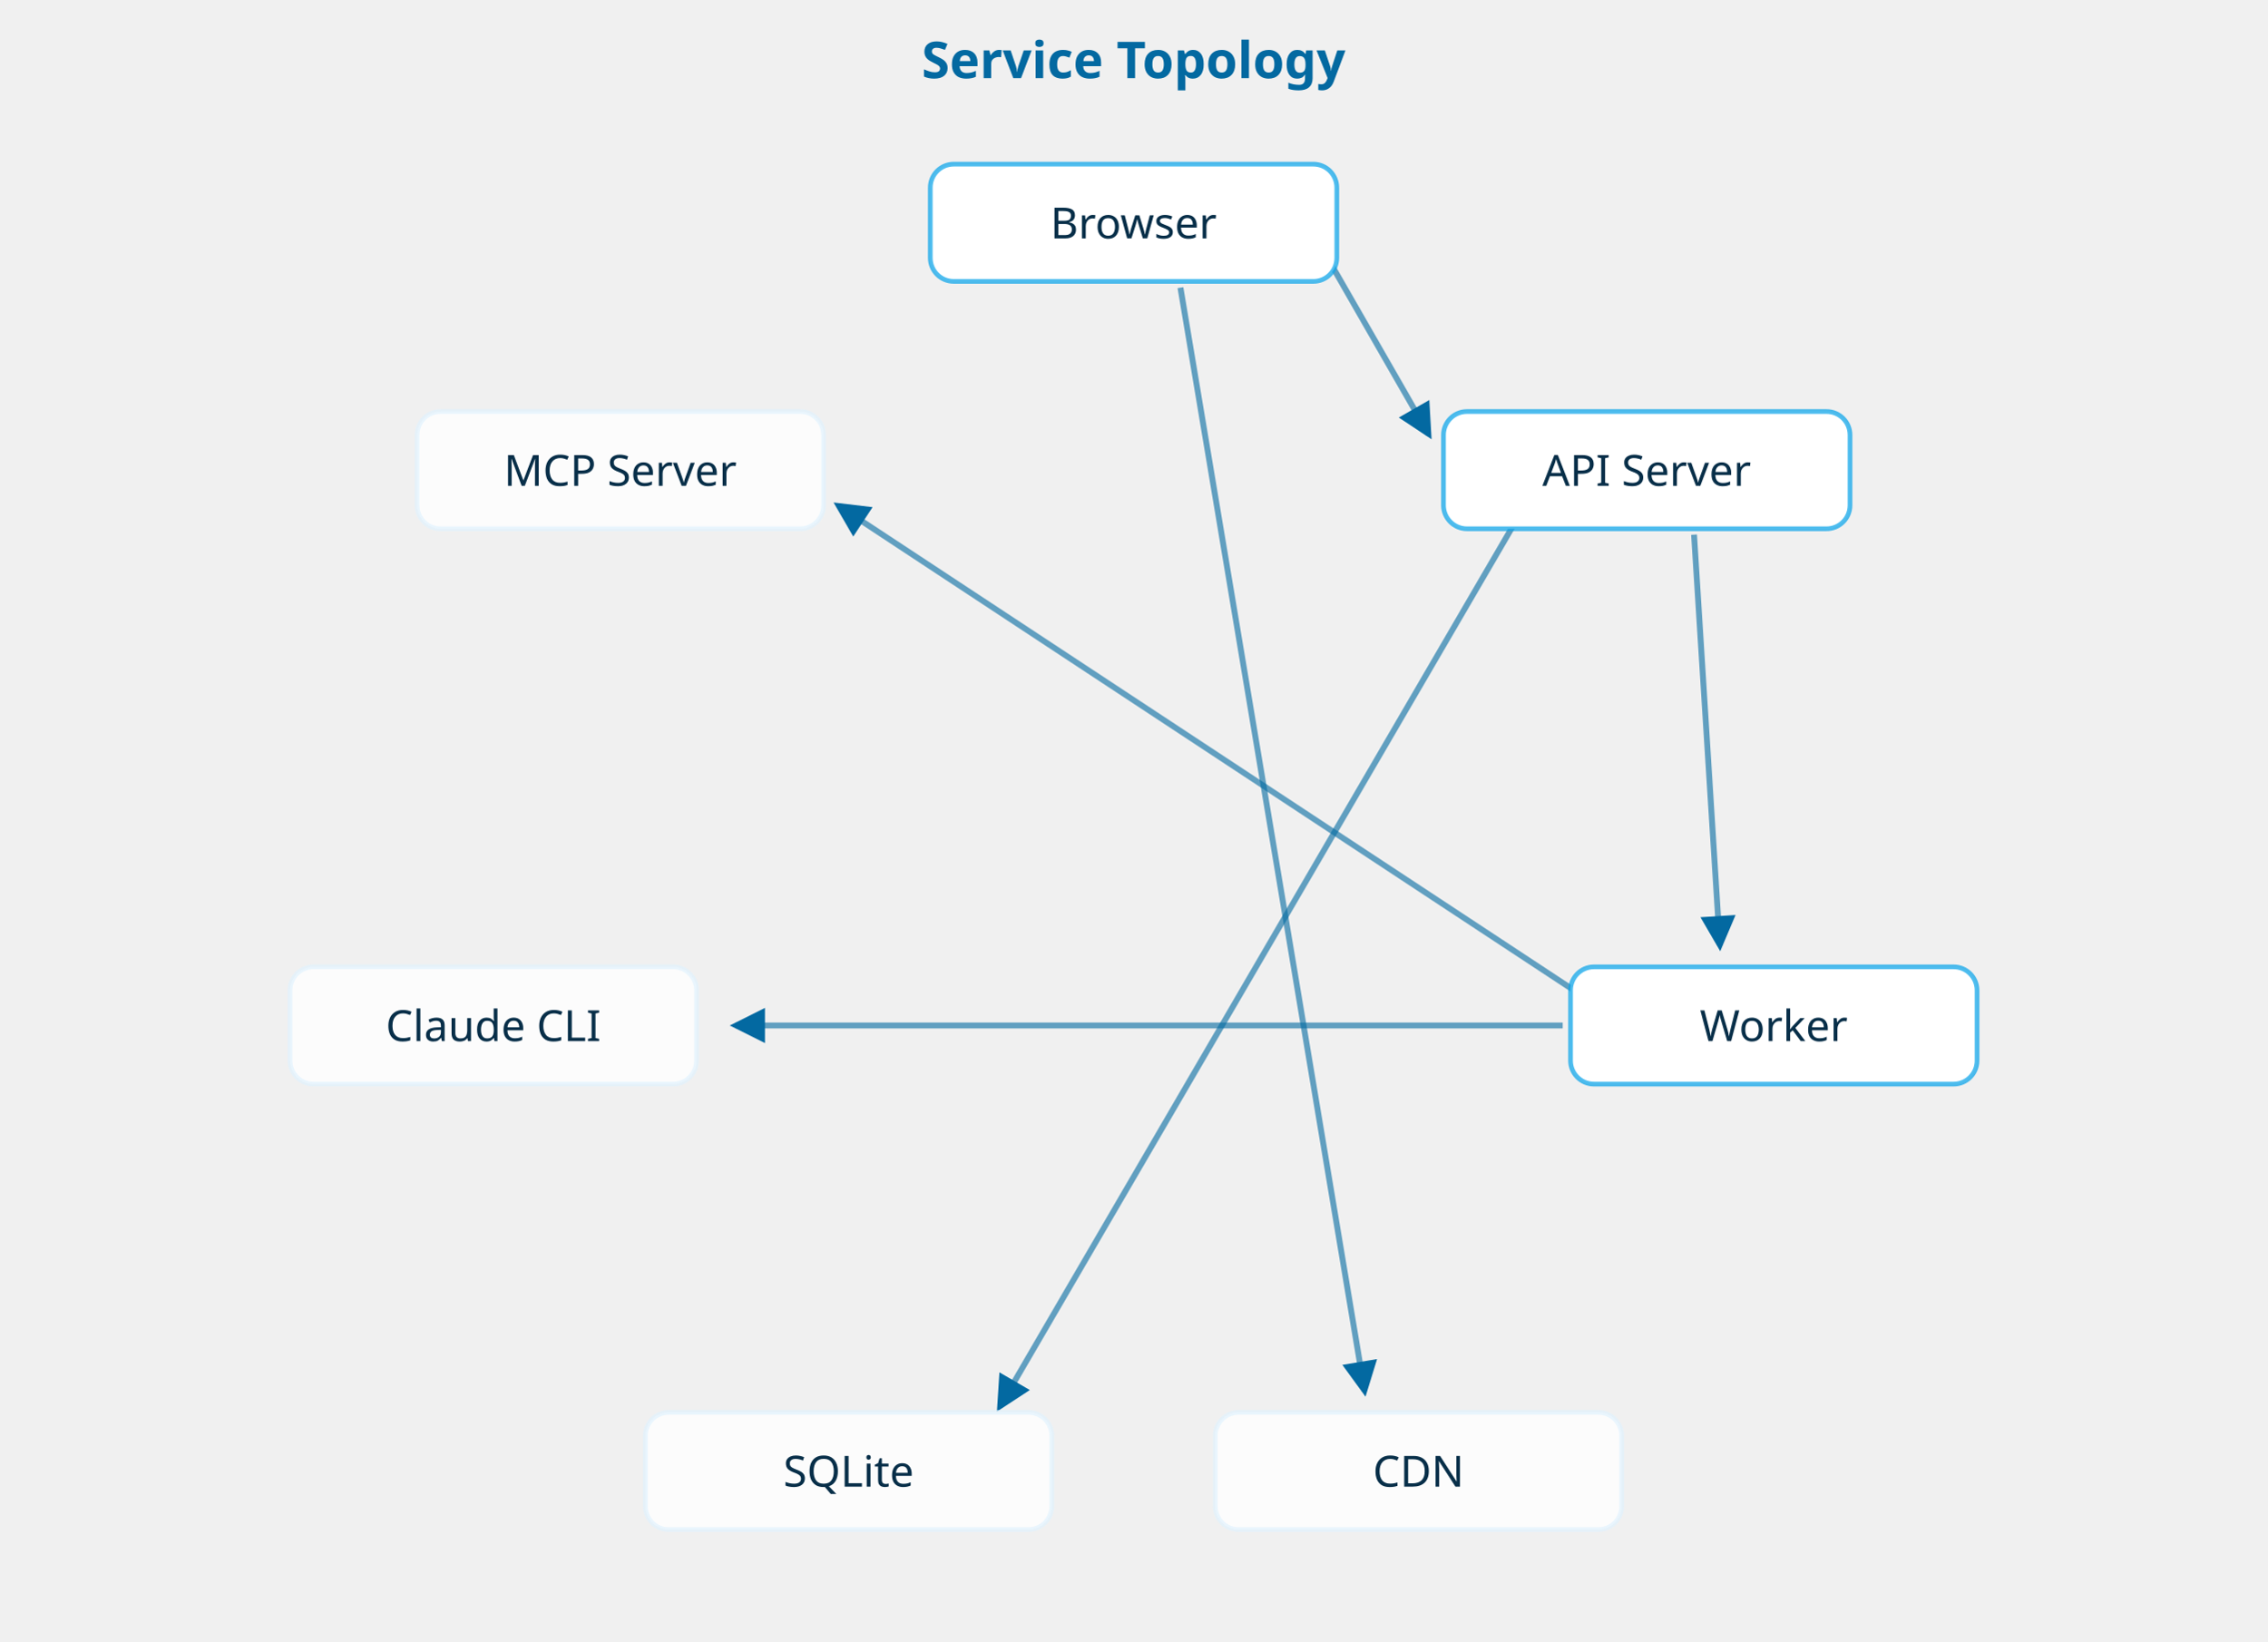
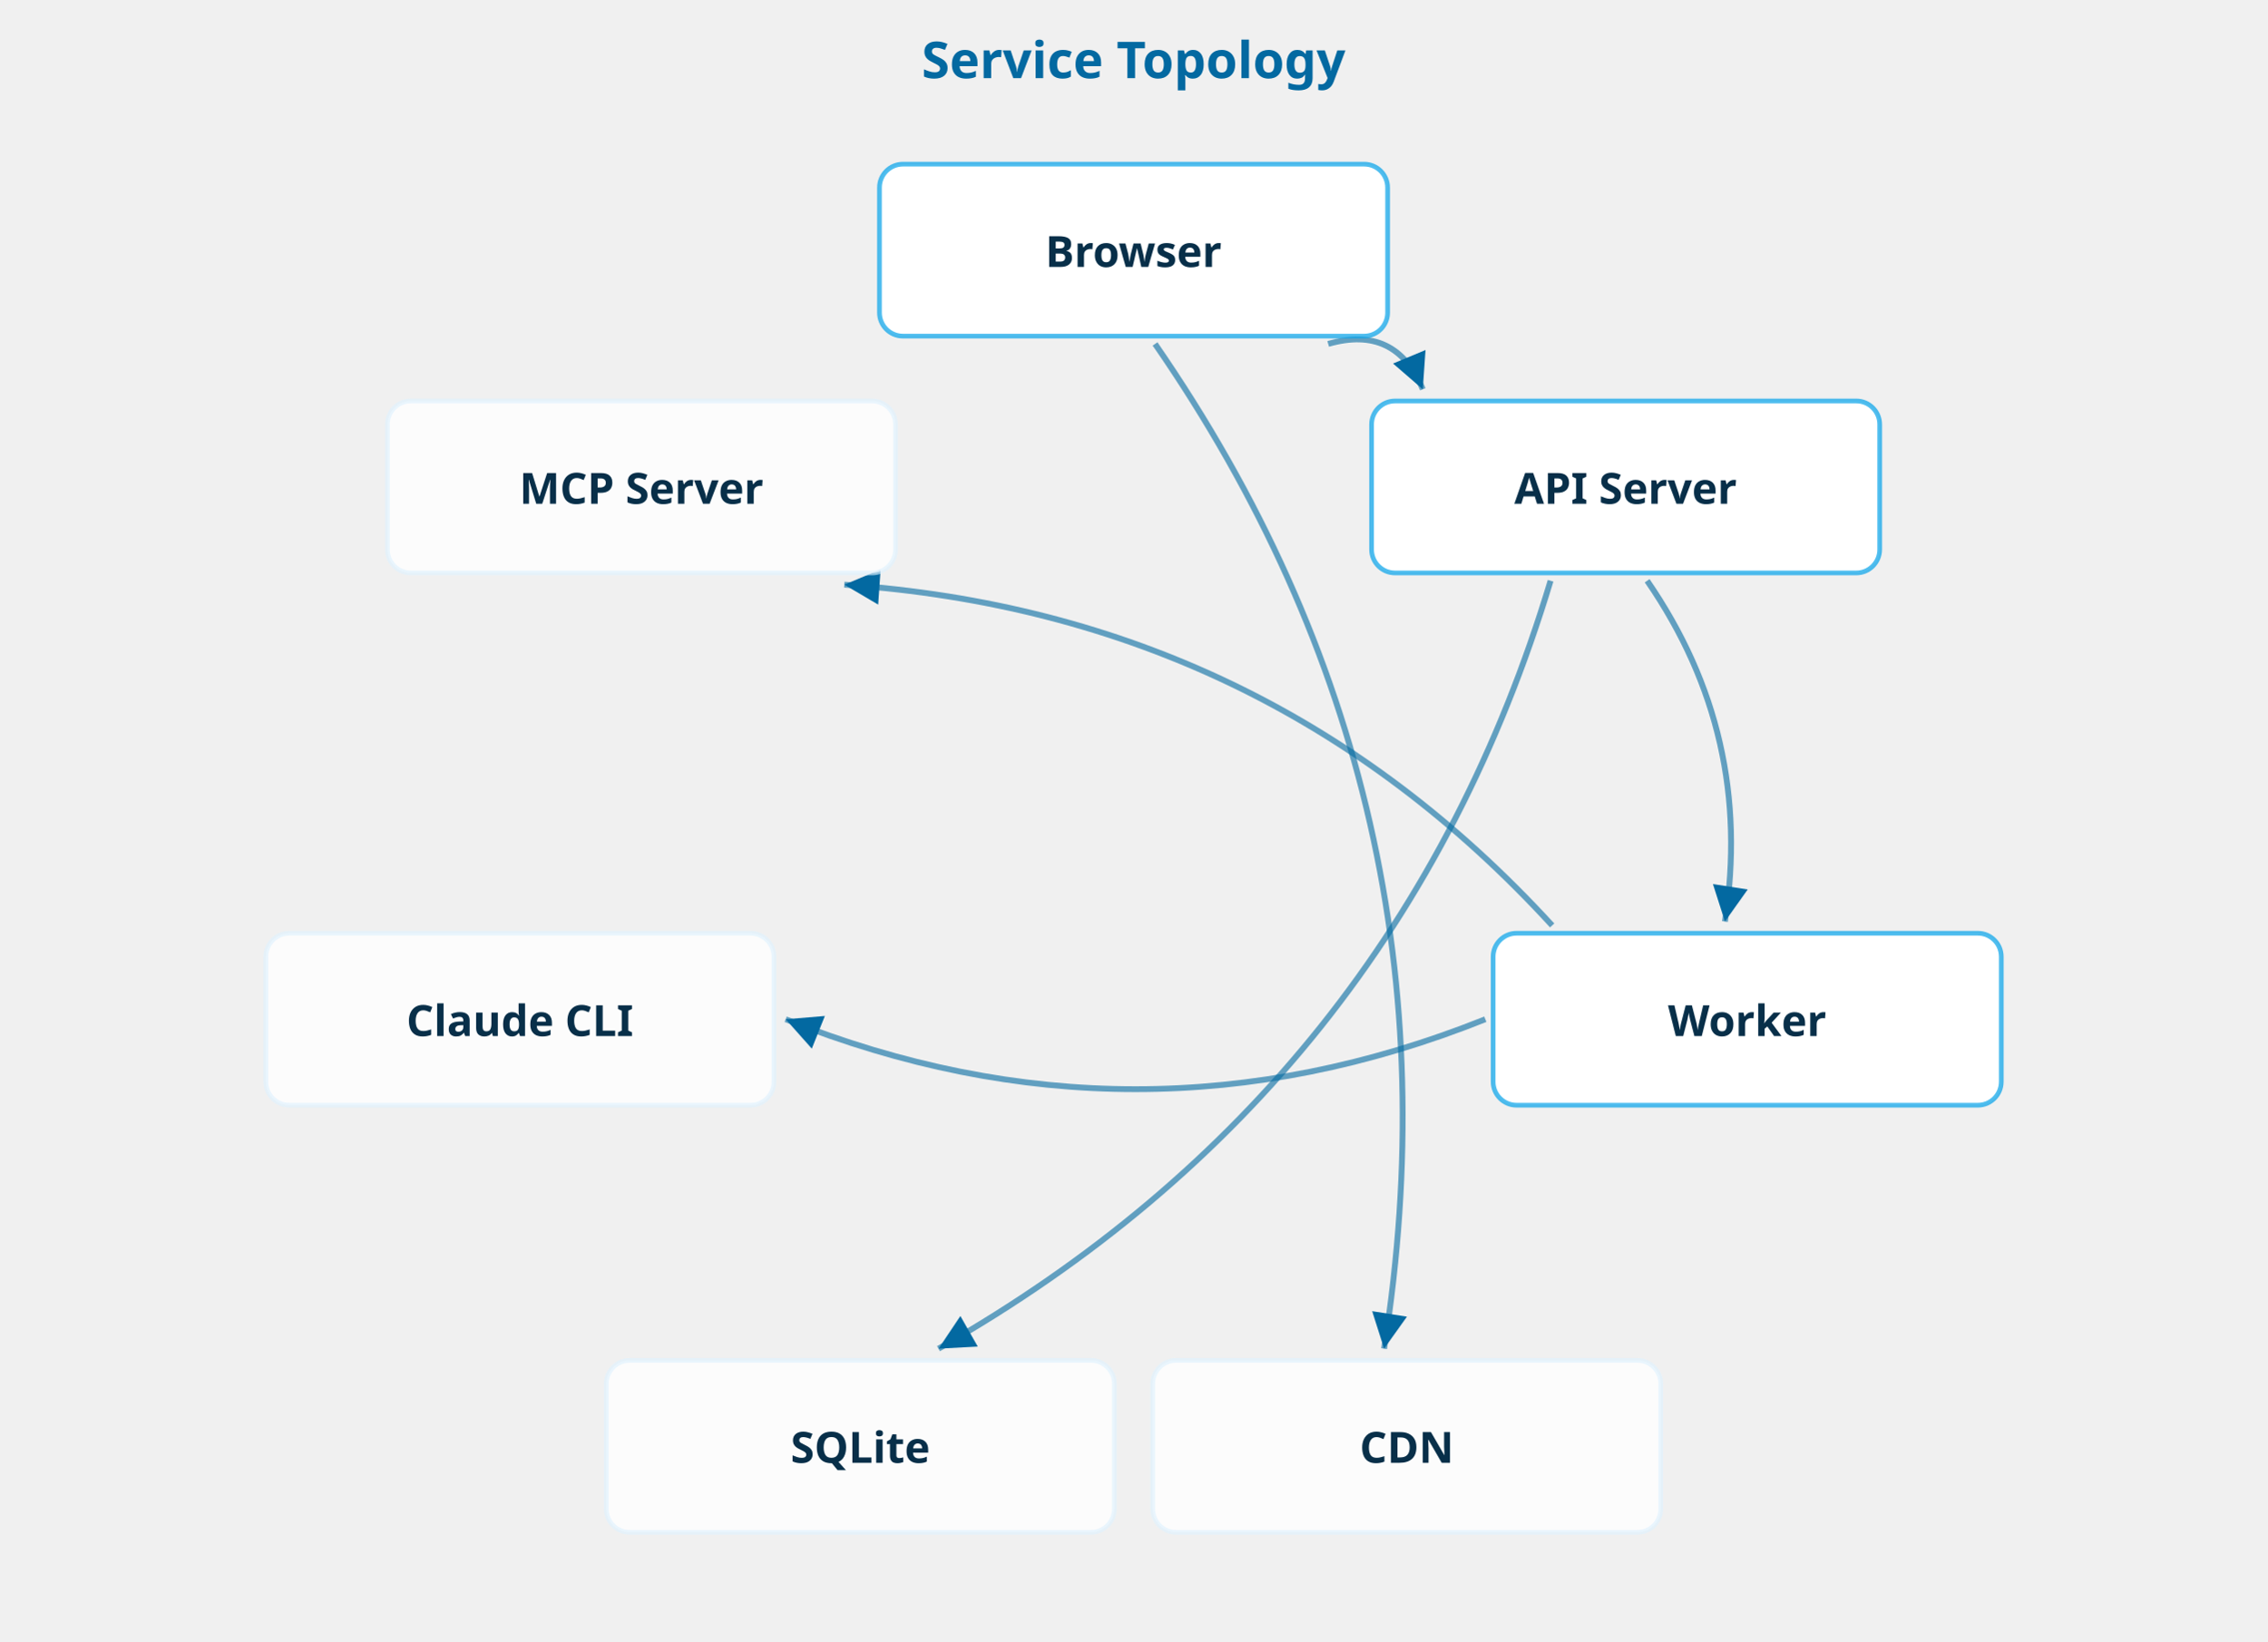
- <svg xmlns="http://www.w3.org/2000/svg" viewBox="0 0 580 420" style="width:100%;height:auto;background:#f0f9ff;border-radius:8px">
-   <text x="290" y="20" text-anchor="middle" font-size="13" fill="#0369a1" font-family="system-ui,sans-serif" font-weight="600">Service Topology</text>
+ <svg xmlns="http://www.w3.org/2000/svg" data-mdart-scope="mdart-sg8a9jc" viewBox="0 0 580 420" style="width:100%;height:auto;background:#f0f9ff;border-radius:8px">
+   <text x="290" y="20" text-anchor="middle" font-size="13" fill="#0369a1" font-family="'Noto Sans', 'Noto Sans CJK', Inter, -apple-system, BlinkMacSystemFont, 'Segoe UI', Roboto, 'Helvetica Neue', Arial, sans-serif" font-weight="600">Service Topology</text>
+   <style>@keyframes mdart-sg8a9jc-mdart-enter{from{opacity:0}to{opacity:1}}@keyframes mdart-sg8a9jc-mdart-bar-grow{from{transform:matrix(0,0,0,1,0,0)}to{transform:matrix(1,0,0,1,0,0)}}@keyframes mdart-sg8a9jc-mdart-stroke-grow{from{stroke-dashoffset:1}to{stroke-dashoffset:0}}@keyframes mdart-sg8a9jc-mdart-marker-pop{from{opacity:0}to{opacity:1}}@keyframes mdart-sg8a9jc-mdart-bright-loop{0%,100%{filter:brightness(1.4) saturate(1.25) drop-shadow(0 0 6px rgba(255,255,255,.4))}11.3%{filter:brightness(1) saturate(1)}96.5%{filter:brightness(1) saturate(1)}}[data-mdart-scope="mdart-sg8a9jc"] .mdart-n0{animation:mdart-sg8a9jc-mdart-enter 329ms ease-out 0ms 1 both}[data-mdart-scope="mdart-sg8a9jc"] .mdart-n0 rect:not(.mdart-no-glow),[data-mdart-scope="mdart-sg8a9jc"] .mdart-n0 circle:not(.mdart-no-glow),[data-mdart-scope="mdart-sg8a9jc"] .mdart-n0 polygon:not(.mdart-no-glow),[data-mdart-scope="mdart-sg8a9jc"] .mdart-n0 ellipse:not(.mdart-no-glow){animation:mdart-sg8a9jc-mdart-bright-loop 14400ms ease-in-out 3971ms infinite}[data-mdart-scope="mdart-sg8a9jc"] .mdart-n0 .mdart-glow-text{animation:mdart-sg8a9jc-mdart-bright-loop 14400ms ease-in-out 3971ms infinite}[data-mdart-scope="mdart-sg8a9jc"] .mdart-n0 .mdart-glow-stroke{animation:mdart-sg8a9jc-mdart-bright-loop 14400ms ease-in-out 3971ms infinite}[data-mdart-scope="mdart-sg8a9jc"] .mdart-n0 .mdart-bar-grow{transform-box:fill-box;transform-origin:left center;animation:mdart-sg8a9jc-mdart-bar-grow 900ms ease-out 247ms 1 both}[data-mdart-scope="mdart-sg8a9jc"] .mdart-n0 .mdart-stroke-grow{stroke-dasharray:1;stroke-dashoffset:1;animation:mdart-sg8a9jc-mdart-stroke-grow 900ms ease-out 247ms 1 both}[data-mdart-scope="mdart-sg8a9jc"] .mdart-n0 .mdart-marker-pop{opacity:0;animation:mdart-sg8a9jc-mdart-marker-pop 180ms ease-out 1147ms 1 both}[data-mdart-scope="mdart-sg8a9jc"] .mdart-arr-n0{animation:mdart-sg8a9jc-mdart-enter 329ms ease-out 0ms 1 both}[data-mdart-scope="mdart-sg8a9jc"] .mdart-n1{animation:mdart-sg8a9jc-mdart-enter 329ms ease-out 457ms 1 both}[data-mdart-scope="mdart-sg8a9jc"] .mdart-n1 rect:not(.mdart-no-glow),[data-mdart-scope="mdart-sg8a9jc"] .mdart-n1 circle:not(.mdart-no-glow),[data-mdart-scope="mdart-sg8a9jc"] .mdart-n1 polygon:not(.mdart-no-glow),[data-mdart-scope="mdart-sg8a9jc"] .mdart-n1 ellipse:not(.mdart-no-glow){animation:mdart-sg8a9jc-mdart-bright-loop 14400ms ease-in-out 5771ms infinite}[data-mdart-scope="mdart-sg8a9jc"] .mdart-n1 .mdart-glow-text{animation:mdart-sg8a9jc-mdart-bright-loop 14400ms ease-in-out 5771ms infinite}[data-mdart-scope="mdart-sg8a9jc"] .mdart-n1 .mdart-glow-stroke{animation:mdart-sg8a9jc-mdart-bright-loop 14400ms ease-in-out 5771ms infinite}[data-mdart-scope="mdart-sg8a9jc"] .mdart-n1 .mdart-bar-grow{transform-box:fill-box;transform-origin:left center;animation:mdart-sg8a9jc-mdart-bar-grow 900ms ease-out 704ms 1 both}[data-mdart-scope="mdart-sg8a9jc"] .mdart-n1 .mdart-stroke-grow{stroke-dasharray:1;stroke-dashoffset:1;animation:mdart-sg8a9jc-mdart-stroke-grow 900ms ease-out 704ms 1 both}[data-mdart-scope="mdart-sg8a9jc"] .mdart-n1 .mdart-marker-pop{opacity:0;animation:mdart-sg8a9jc-mdart-marker-pop 180ms ease-out 1604ms 1 both}[data-mdart-scope="mdart-sg8a9jc"] .mdart-arr-n1{animation:mdart-sg8a9jc-mdart-enter 329ms ease-out 457ms 1 both}[data-mdart-scope="mdart-sg8a9jc"] .mdart-n2{animation:mdart-sg8a9jc-mdart-enter 329ms ease-out 914ms 1 both}[data-mdart-scope="mdart-sg8a9jc"] .mdart-n2 rect:not(.mdart-no-glow),[data-mdart-scope="mdart-sg8a9jc"] .mdart-n2 circle:not(.mdart-no-glow),[data-mdart-scope="mdart-sg8a9jc"] .mdart-n2 polygon:not(.mdart-no-glow),[data-mdart-scope="mdart-sg8a9jc"] .mdart-n2 ellipse:not(.mdart-no-glow){animation:mdart-sg8a9jc-mdart-bright-loop 14400ms ease-in-out 7571ms infinite}[data-mdart-scope="mdart-sg8a9jc"] .mdart-n2 .mdart-glow-text{animation:mdart-sg8a9jc-mdart-bright-loop 14400ms ease-in-out 7571ms infinite}[data-mdart-scope="mdart-sg8a9jc"] .mdart-n2 .mdart-glow-stroke{animation:mdart-sg8a9jc-mdart-bright-loop 14400ms ease-in-out 7571ms infinite}[data-mdart-scope="mdart-sg8a9jc"] .mdart-n2 .mdart-bar-grow{transform-box:fill-box;transform-origin:left center;animation:mdart-sg8a9jc-mdart-bar-grow 900ms ease-out 1161ms 1 both}[data-mdart-scope="mdart-sg8a9jc"] .mdart-n2 .mdart-stroke-grow{stroke-dasharray:1;stroke-dashoffset:1;animation:mdart-sg8a9jc-mdart-stroke-grow 900ms ease-out 1161ms 1 both}[data-mdart-scope="mdart-sg8a9jc"] .mdart-n2 .mdart-marker-pop{opacity:0;animation:mdart-sg8a9jc-mdart-marker-pop 180ms ease-out 2061ms 1 both}[data-mdart-scope="mdart-sg8a9jc"] .mdart-arr-n2{animation:mdart-sg8a9jc-mdart-enter 329ms ease-out 914ms 1 both}[data-mdart-scope="mdart-sg8a9jc"] .mdart-n3{animation:mdart-sg8a9jc-mdart-enter 329ms ease-out 1371ms 1 both}[data-mdart-scope="mdart-sg8a9jc"] .mdart-n3 rect:not(.mdart-no-glow),[data-mdart-scope="mdart-sg8a9jc"] .mdart-n3 circle:not(.mdart-no-glow),[data-mdart-scope="mdart-sg8a9jc"] .mdart-n3 polygon:not(.mdart-no-glow),[data-mdart-scope="mdart-sg8a9jc"] .mdart-n3 ellipse:not(.mdart-no-glow){animation:mdart-sg8a9jc-mdart-bright-loop 14400ms ease-in-out 9371ms infinite}[data-mdart-scope="mdart-sg8a9jc"] .mdart-n3 .mdart-glow-text{animation:mdart-sg8a9jc-mdart-bright-loop 14400ms ease-in-out 9371ms infinite}[data-mdart-scope="mdart-sg8a9jc"] .mdart-n3 .mdart-glow-stroke{animation:mdart-sg8a9jc-mdart-bright-loop 14400ms ease-in-out 9371ms infinite}[data-mdart-scope="mdart-sg8a9jc"] .mdart-n3 .mdart-bar-grow{transform-box:fill-box;transform-origin:left center;animation:mdart-sg8a9jc-mdart-bar-grow 900ms ease-out 1618ms 1 both}[data-mdart-scope="mdart-sg8a9jc"] .mdart-n3 .mdart-stroke-grow{stroke-dasharray:1;stroke-dashoffset:1;animation:mdart-sg8a9jc-mdart-stroke-grow 900ms ease-out 1618ms 1 both}[data-mdart-scope="mdart-sg8a9jc"] .mdart-n3 .mdart-marker-pop{opacity:0;animation:mdart-sg8a9jc-mdart-marker-pop 180ms ease-out 2518ms 1 both}[data-mdart-scope="mdart-sg8a9jc"] .mdart-arr-n3{animation:mdart-sg8a9jc-mdart-enter 329ms ease-out 1371ms 1 both}[data-mdart-scope="mdart-sg8a9jc"] .mdart-n4{animation:mdart-sg8a9jc-mdart-enter 329ms ease-out 1828ms 1 both}[data-mdart-scope="mdart-sg8a9jc"] .mdart-n4 rect:not(.mdart-no-glow),[data-mdart-scope="mdart-sg8a9jc"] .mdart-n4 circle:not(.mdart-no-glow),[data-mdart-scope="mdart-sg8a9jc"] .mdart-n4 polygon:not(.mdart-no-glow),[data-mdart-scope="mdart-sg8a9jc"] .mdart-n4 ellipse:not(.mdart-no-glow){animation:mdart-sg8a9jc-mdart-bright-loop 14400ms ease-in-out 11171ms infinite}[data-mdart-scope="mdart-sg8a9jc"] .mdart-n4 .mdart-glow-text{animation:mdart-sg8a9jc-mdart-bright-loop 14400ms ease-in-out 11171ms infinite}[data-mdart-scope="mdart-sg8a9jc"] .mdart-n4 .mdart-glow-stroke{animation:mdart-sg8a9jc-mdart-bright-loop 14400ms ease-in-out 11171ms infinite}[data-mdart-scope="mdart-sg8a9jc"] .mdart-n4 .mdart-bar-grow{transform-box:fill-box;transform-origin:left center;animation:mdart-sg8a9jc-mdart-bar-grow 900ms ease-out 2075ms 1 both}[data-mdart-scope="mdart-sg8a9jc"] .mdart-n4 .mdart-stroke-grow{stroke-dasharray:1;stroke-dashoffset:1;animation:mdart-sg8a9jc-mdart-stroke-grow 900ms ease-out 2075ms 1 both}[data-mdart-scope="mdart-sg8a9jc"] .mdart-n4 .mdart-marker-pop{opacity:0;animation:mdart-sg8a9jc-mdart-marker-pop 180ms ease-out 2975ms 1 both}[data-mdart-scope="mdart-sg8a9jc"] .mdart-arr-n4{animation:mdart-sg8a9jc-mdart-enter 329ms ease-out 1828ms 1 both}[data-mdart-scope="mdart-sg8a9jc"] .mdart-n5{animation:mdart-sg8a9jc-mdart-enter 329ms ease-out 2285ms 1 both}[data-mdart-scope="mdart-sg8a9jc"] .mdart-n5 rect:not(.mdart-no-glow),[data-mdart-scope="mdart-sg8a9jc"] .mdart-n5 circle:not(.mdart-no-glow),[data-mdart-scope="mdart-sg8a9jc"] .mdart-n5 polygon:not(.mdart-no-glow),[data-mdart-scope="mdart-sg8a9jc"] .mdart-n5 ellipse:not(.mdart-no-glow){animation:mdart-sg8a9jc-mdart-bright-loop 14400ms ease-in-out 12971ms infinite}[data-mdart-scope="mdart-sg8a9jc"] .mdart-n5 .mdart-glow-text{animation:mdart-sg8a9jc-mdart-bright-loop 14400ms ease-in-out 12971ms infinite}[data-mdart-scope="mdart-sg8a9jc"] .mdart-n5 .mdart-glow-stroke{animation:mdart-sg8a9jc-mdart-bright-loop 14400ms ease-in-out 12971ms infinite}[data-mdart-scope="mdart-sg8a9jc"] .mdart-n5 .mdart-bar-grow{transform-box:fill-box;transform-origin:left center;animation:mdart-sg8a9jc-mdart-bar-grow 900ms ease-out 2532ms 1 both}[data-mdart-scope="mdart-sg8a9jc"] .mdart-n5 .mdart-stroke-grow{stroke-dasharray:1;stroke-dashoffset:1;animation:mdart-sg8a9jc-mdart-stroke-grow 900ms ease-out 2532ms 1 both}[data-mdart-scope="mdart-sg8a9jc"] .mdart-n5 .mdart-marker-pop{opacity:0;animation:mdart-sg8a9jc-mdart-marker-pop 180ms ease-out 3432ms 1 both}[data-mdart-scope="mdart-sg8a9jc"] .mdart-arr-n5{animation:mdart-sg8a9jc-mdart-enter 329ms ease-out 2285ms 1 both}[data-mdart-scope="mdart-sg8a9jc"] .mdart-n6{animation:mdart-sg8a9jc-mdart-enter 329ms ease-out 2742ms 1 both}[data-mdart-scope="mdart-sg8a9jc"] .mdart-n6 rect:not(.mdart-no-glow),[data-mdart-scope="mdart-sg8a9jc"] .mdart-n6 circle:not(.mdart-no-glow),[data-mdart-scope="mdart-sg8a9jc"] .mdart-n6 polygon:not(.mdart-no-glow),[data-mdart-scope="mdart-sg8a9jc"] .mdart-n6 ellipse:not(.mdart-no-glow){animation:mdart-sg8a9jc-mdart-bright-loop 14400ms ease-in-out 14771ms infinite}[data-mdart-scope="mdart-sg8a9jc"] .mdart-n6 .mdart-glow-text{animation:mdart-sg8a9jc-mdart-bright-loop 14400ms ease-in-out 14771ms infinite}[data-mdart-scope="mdart-sg8a9jc"] .mdart-n6 .mdart-glow-stroke{animation:mdart-sg8a9jc-mdart-bright-loop 14400ms ease-in-out 14771ms infinite}[data-mdart-scope="mdart-sg8a9jc"] .mdart-n6 .mdart-bar-grow{transform-box:fill-box;transform-origin:left center;animation:mdart-sg8a9jc-mdart-bar-grow 900ms ease-out 2989ms 1 both}[data-mdart-scope="mdart-sg8a9jc"] .mdart-n6 .mdart-stroke-grow{stroke-dasharray:1;stroke-dashoffset:1;animation:mdart-sg8a9jc-mdart-stroke-grow 900ms ease-out 2989ms 1 both}[data-mdart-scope="mdart-sg8a9jc"] .mdart-n6 .mdart-marker-pop{opacity:0;animation:mdart-sg8a9jc-mdart-marker-pop 180ms ease-out 3889ms 1 both}[data-mdart-scope="mdart-sg8a9jc"] .mdart-arr-n6{animation:mdart-sg8a9jc-mdart-enter 329ms ease-out 2742ms 1 both}</style>
  <defs>
-     <marker id="net-arr" markerWidth="6" markerHeight="6" refX="5" refY="3" orient="auto">
+     <marker id="net-arr" markerWidth="6" markerHeight="6" refX="6" refY="3" orient="auto">
      <path d="M0,0 L6,3 L0,6 Z" fill="#0369a1" />
    </marker>
  </defs>
-   <line x1="338.7" y1="64.4" x2="365.5" y2="111.1" stroke="#0369a199" stroke-width="1.5" marker-end="url(#net-arr)" />
-   <line x1="302.0" y1="73.6" x2="349.1" y2="355.9" stroke="#0369a199" stroke-width="1.5" marker-end="url(#net-arr)" />
-   <line x1="433.4" y1="136.8" x2="440.0" y2="241.9" stroke="#0369a199" stroke-width="1.5" marker-end="url(#net-arr)" />
-   <line x1="387.7" y1="133.5" x2="255.8" y2="359.9" stroke="#0369a199" stroke-width="1.5" marker-end="url(#net-arr)" />
-   <line x1="399.8" y1="262.4" x2="188.2" y2="262.4" stroke="#0369a199" stroke-width="1.5" marker-end="url(#net-arr)" />
-   <line x1="405.1" y1="255.0" x2="214.5" y2="129.4" stroke="#0369a199" stroke-width="1.5" marker-end="url(#net-arr)" />
-   <rect x="238.0" y="42.0" width="104" height="30" rx="6" fill="#ffffff" stroke="#0ea5e9bb" stroke-width="1.2" />
-   <text x="290.0" y="61.0" text-anchor="middle" font-size="11" fill="#082f49" font-family="system-ui,sans-serif">Browser</text>
-   <rect x="369.3" y="105.3" width="104" height="30" rx="6" fill="#ffffff" stroke="#0ea5e9bb" stroke-width="1.2" />
-   <text x="421.3" y="124.3" text-anchor="middle" font-size="11" fill="#082f49" font-family="system-ui,sans-serif">API Server</text>
-   <rect x="401.8" y="247.4" width="104" height="30" rx="6" fill="#ffffff" stroke="#0ea5e9bb" stroke-width="1.2" />
-   <text x="453.8" y="266.4" text-anchor="middle" font-size="11" fill="#082f49" font-family="system-ui,sans-serif">Worker</text>
-   <rect x="310.9" y="361.4" width="104" height="30" rx="6" fill="#ffffffcc" stroke="#e0f2feaa" stroke-width="1.2" />
-   <text x="362.9" y="380.4" text-anchor="middle" font-size="11" fill="#082f49" font-family="system-ui,sans-serif">CDN</text>
-   <rect x="165.1" y="361.4" width="104" height="30" rx="6" fill="#ffffffcc" stroke="#e0f2feaa" stroke-width="1.2" />
-   <text x="217.1" y="380.4" text-anchor="middle" font-size="11" fill="#082f49" font-family="system-ui,sans-serif">SQLite</text>
-   <rect x="74.2" y="247.4" width="104" height="30" rx="6" fill="#ffffffcc" stroke="#e0f2feaa" stroke-width="1.2" />
-   <text x="126.2" y="266.4" text-anchor="middle" font-size="11" fill="#082f49" font-family="system-ui,sans-serif">Claude CLI</text>
-   <rect x="106.7" y="105.3" width="104" height="30" rx="6" fill="#ffffffcc" stroke="#e0f2feaa" stroke-width="1.2" />
-   <text x="158.7" y="124.3" text-anchor="middle" font-size="11" fill="#082f49" font-family="system-ui,sans-serif">MCP Server</text>
+   <g class="mdart-n1">
+     <path d="M339.8,88.0 Q357.1,83.0 364.0,99.6" fill="none" stroke="#0369a199" stroke-width="1.5" marker-end="url(#net-arr)" />
+   </g>
+   <g class="mdart-n3">
+     <path d="M295.5,88.0 Q376.2,204.8 354.1,345.1" fill="none" stroke="#0369a199" stroke-width="1.5" marker-end="url(#net-arr)" />
+   </g>
+   <g class="mdart-n2">
+     <path d="M421.4,148.6 Q448.7,188.2 441.3,235.8" fill="none" stroke="#0369a199" stroke-width="1.5" marker-end="url(#net-arr)" />
+   </g>
+   <g class="mdart-n4">
+     <path d="M396.7,148.6 Q357.7,278.2 240.1,345.1" fill="none" stroke="#0369a199" stroke-width="1.5" marker-end="url(#net-arr)" />
+   </g>
+   <g class="mdart-n5">
+     <path d="M380.0,260.8 Q290.5,296.6 201.0,260.8" fill="none" stroke="#0369a199" stroke-width="1.5" marker-end="url(#net-arr)" />
+   </g>
+   <g class="mdart-n6">
+     <path d="M397.1,236.8 Q324.0,157.0 216.0,149.6" fill="none" stroke="#0369a199" stroke-width="1.5" marker-end="url(#net-arr)" />
+   </g>
+   <g class="mdart-n0">
+     <rect x="225.0" y="42.0" width="130" height="44" rx="6" fill="#ffffff" stroke="#0ea5e9bb" stroke-width="1.2" />
+     <text x="290.0" y="68.3" text-anchor="middle" font-size="11" fill="#082f49" font-family="'Noto Sans', 'Noto Sans CJK', Inter, -apple-system, BlinkMacSystemFont, 'Segoe UI', Roboto, 'Helvetica Neue', Arial, sans-serif" font-weight="600">
+       <tspan>Browser</tspan>
+     </text>
+   </g>
+   <g class="mdart-n1">
+     <rect x="350.9" y="102.6" width="130" height="44" rx="6" fill="#ffffff" stroke="#0ea5e9bb" stroke-width="1.2" />
+     <text x="415.9" y="128.9" text-anchor="middle" font-size="11" fill="#082f49" font-family="'Noto Sans', 'Noto Sans CJK', Inter, -apple-system, BlinkMacSystemFont, 'Segoe UI', Roboto, 'Helvetica Neue', Arial, sans-serif" font-weight="600">
+       <tspan>API Server</tspan>
+     </text>
+   </g>
+   <g class="mdart-n2">
+     <rect x="382.0" y="238.8" width="130" height="44" rx="6" fill="#ffffff" stroke="#0ea5e9bb" stroke-width="1.2" />
+     <text x="447.0" y="265.1" text-anchor="middle" font-size="11" fill="#082f49" font-family="'Noto Sans', 'Noto Sans CJK', Inter, -apple-system, BlinkMacSystemFont, 'Segoe UI', Roboto, 'Helvetica Neue', Arial, sans-serif" font-weight="600">
+       <tspan>Worker</tspan>
+     </text>
+   </g>
+   <g class="mdart-n3">
+     <rect x="294.9" y="348.1" width="130" height="44" rx="6" fill="#ffffffcc" stroke="#e0f2feaa" stroke-width="1.2" />
+     <text x="359.9" y="374.3" text-anchor="middle" font-size="11" fill="#082f49" font-family="'Noto Sans', 'Noto Sans CJK', Inter, -apple-system, BlinkMacSystemFont, 'Segoe UI', Roboto, 'Helvetica Neue', Arial, sans-serif" font-weight="600">
+       <tspan>CDN</tspan>
+     </text>
+   </g>
+   <g class="mdart-n4">
+     <rect x="155.1" y="348.1" width="130" height="44" rx="6" fill="#ffffffcc" stroke="#e0f2feaa" stroke-width="1.2" />
+     <text x="220.1" y="374.3" text-anchor="middle" font-size="11" fill="#082f49" font-family="'Noto Sans', 'Noto Sans CJK', Inter, -apple-system, BlinkMacSystemFont, 'Segoe UI', Roboto, 'Helvetica Neue', Arial, sans-serif" font-weight="600">
+       <tspan>SQLite</tspan>
+     </text>
+   </g>
+   <g class="mdart-n5">
+     <rect x="68.0" y="238.8" width="130" height="44" rx="6" fill="#ffffffcc" stroke="#e0f2feaa" stroke-width="1.2" />
+     <text x="133.0" y="265.1" text-anchor="middle" font-size="11" fill="#082f49" font-family="'Noto Sans', 'Noto Sans CJK', Inter, -apple-system, BlinkMacSystemFont, 'Segoe UI', Roboto, 'Helvetica Neue', Arial, sans-serif" font-weight="600">
+       <tspan>Claude CLI</tspan>
+     </text>
+   </g>
+   <g class="mdart-n6">
+     <rect x="99.1" y="102.6" width="130" height="44" rx="6" fill="#ffffffcc" stroke="#e0f2feaa" stroke-width="1.2" />
+     <text x="164.1" y="128.9" text-anchor="middle" font-size="11" fill="#082f49" font-family="'Noto Sans', 'Noto Sans CJK', Inter, -apple-system, BlinkMacSystemFont, 'Segoe UI', Roboto, 'Helvetica Neue', Arial, sans-serif" font-weight="600">
+       <tspan>MCP Server</tspan>
+     </text>
+   </g>
</svg>
